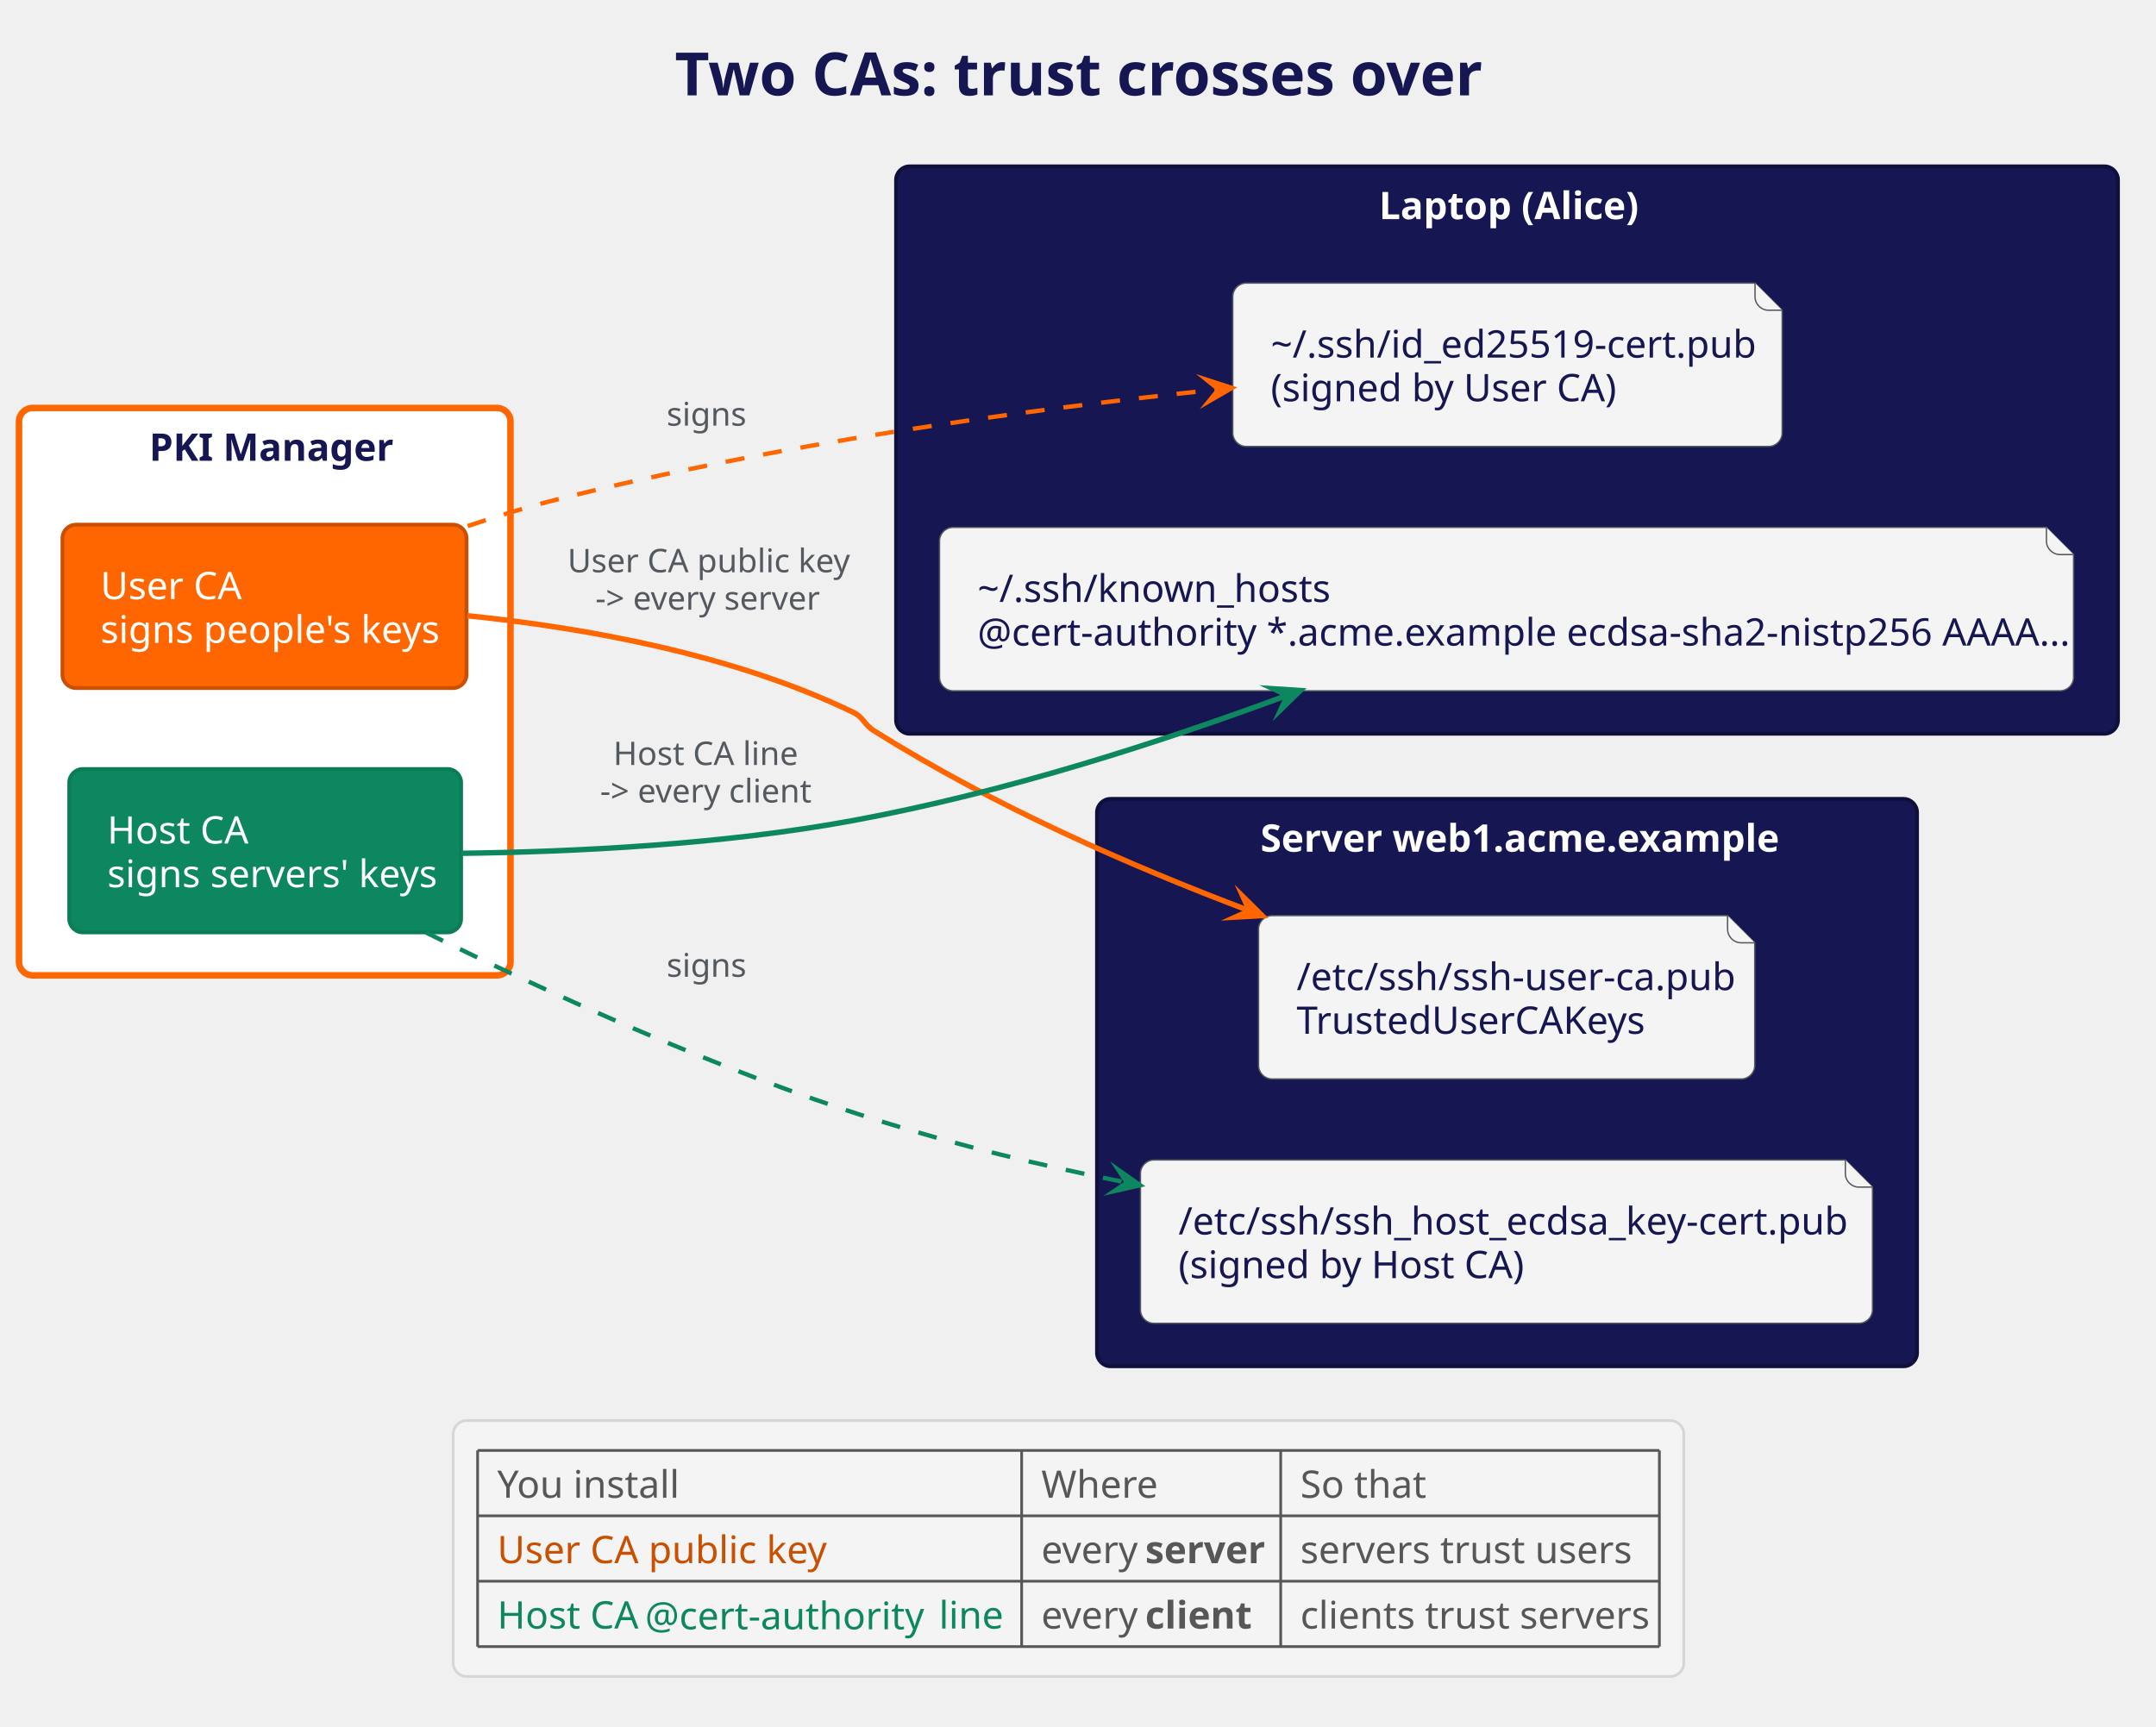
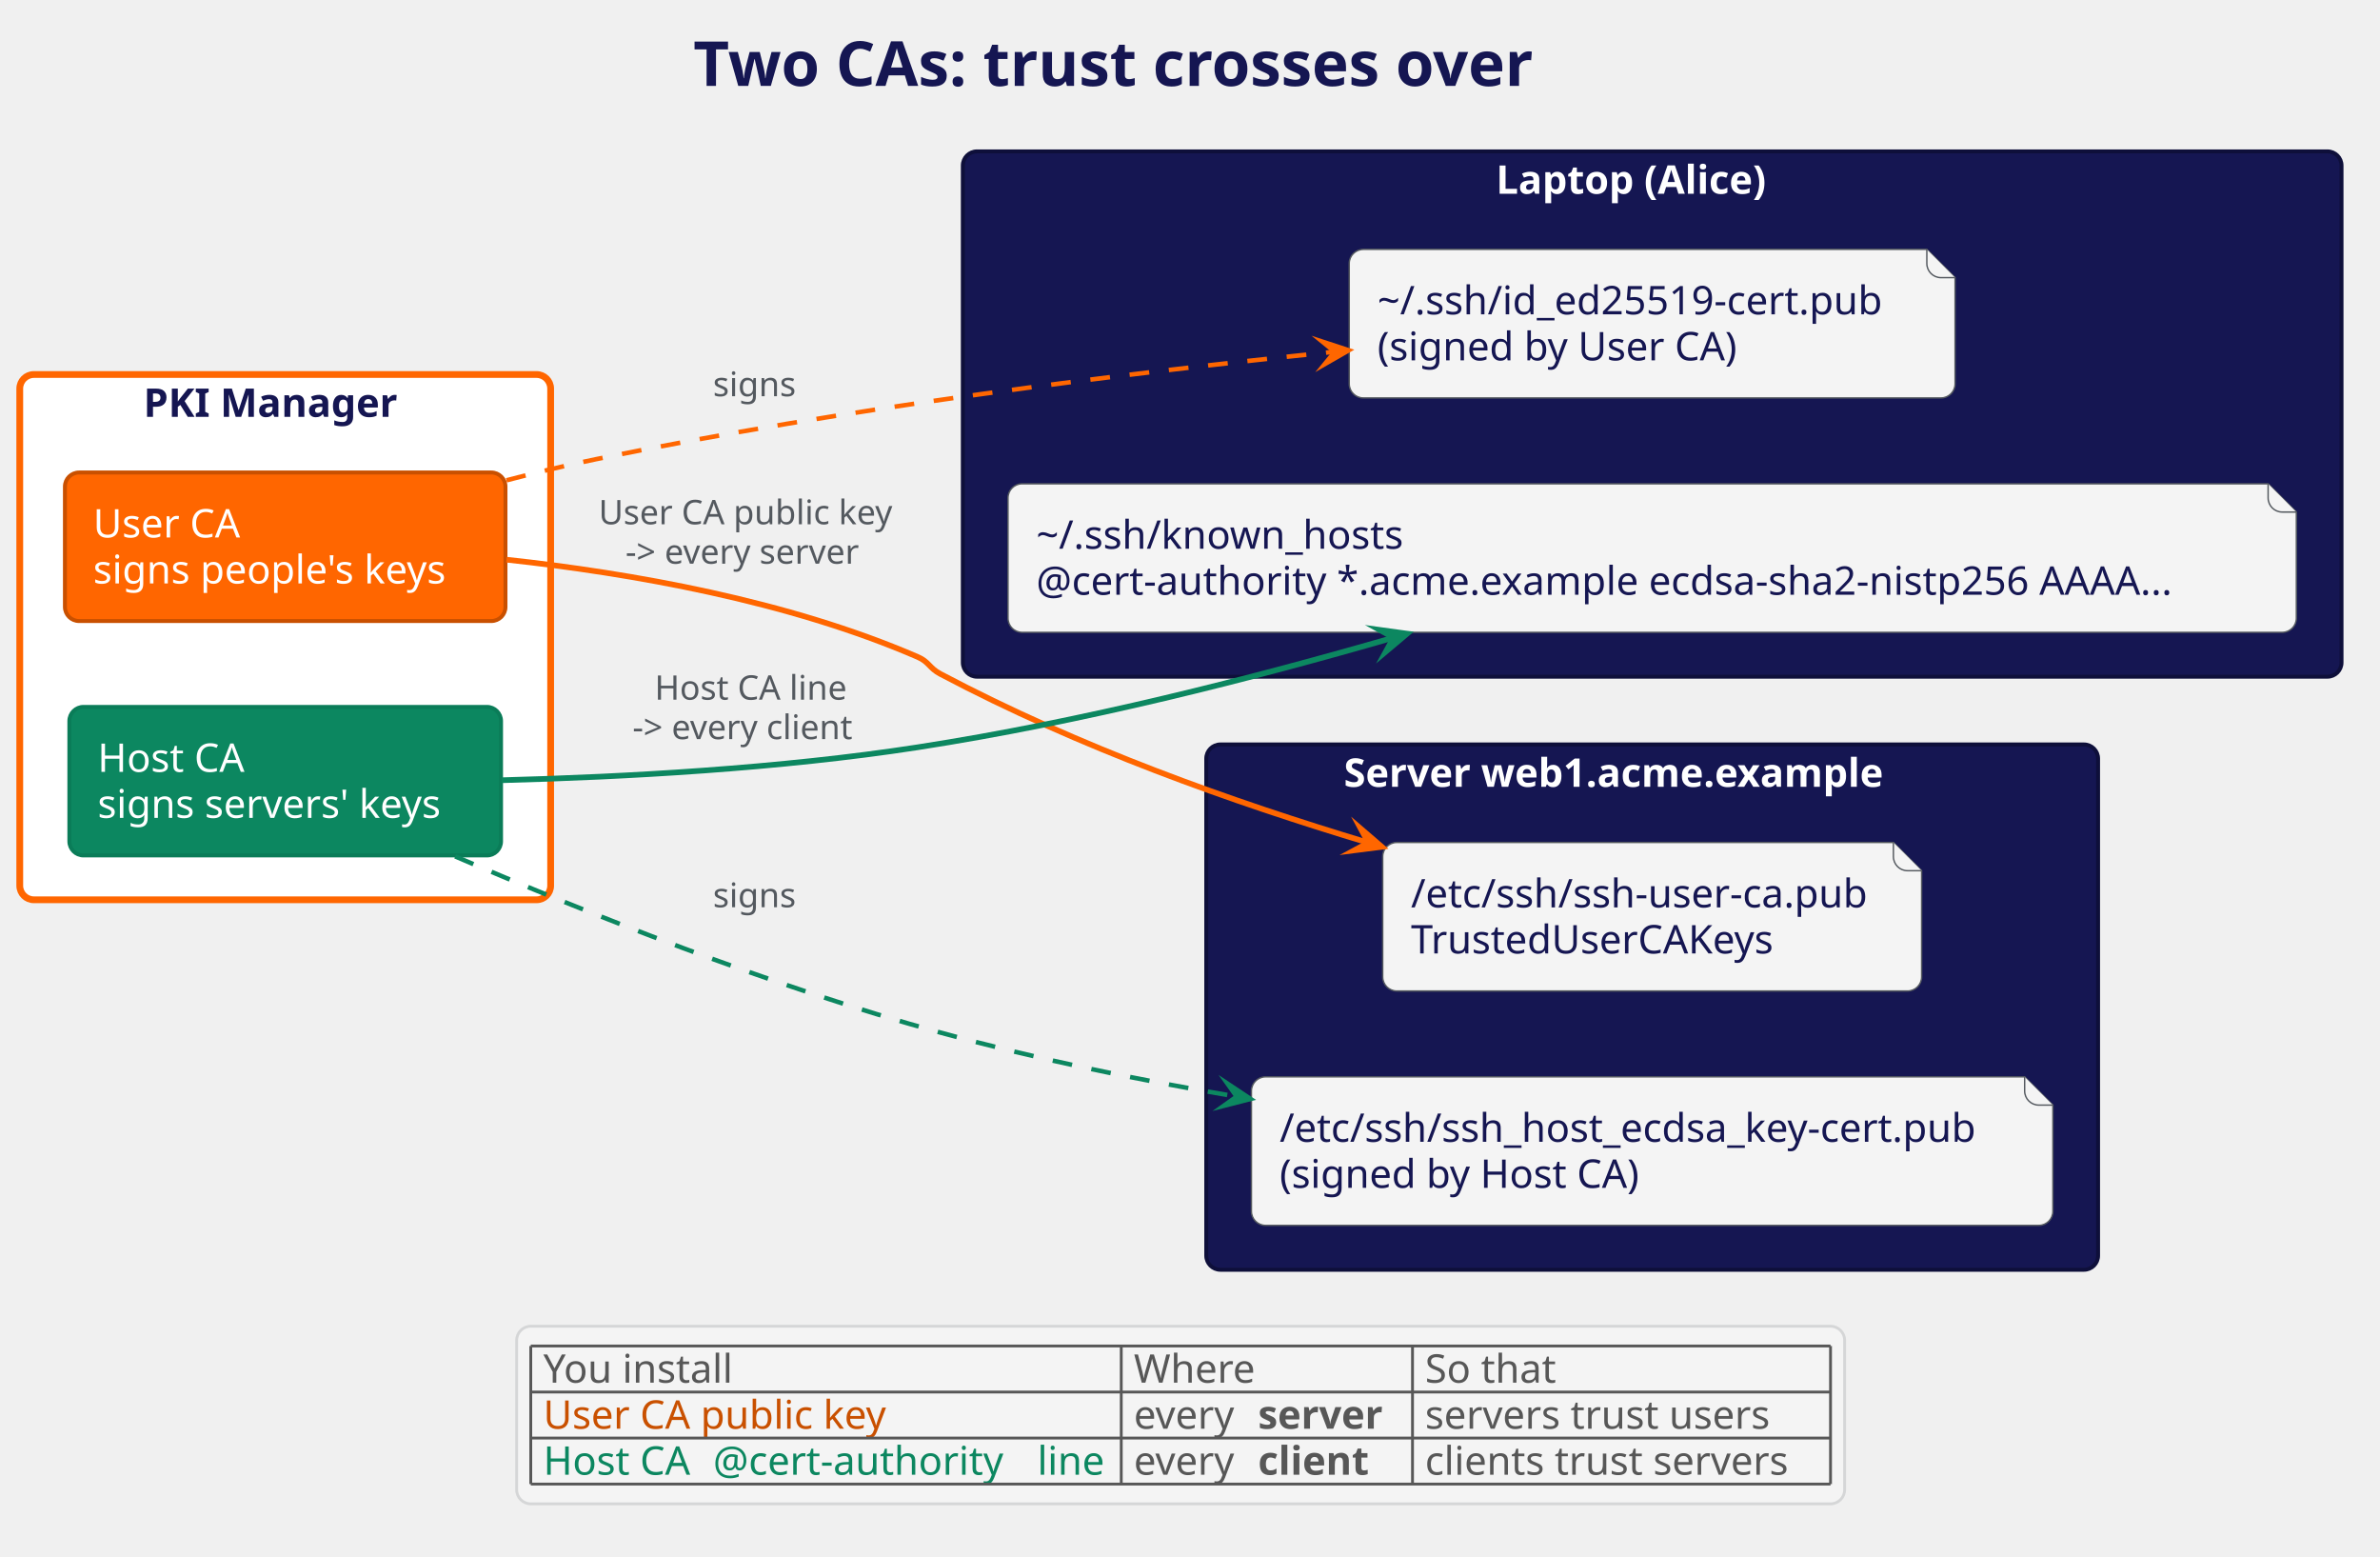
- <svg xmlns="http://www.w3.org/2000/svg" version="1.1" data-diagram-type="DESCRIPTION" style="width:794px;height:636px;background:#FFFFFF;" width="794px" height="636px" viewBox="0 0 794 636" zoomAndPan="magnify" preserveAspectRatio="none" contentStyleType="text/css">
+ <svg xmlns="http://www.w3.org/2000/svg" version="1.1" data-diagram-type="DESCRIPTION" style="width:843px;height:551px;background:#FFFFFF;" width="843px" height="551px" viewBox="0 0 843 551" zoomAndPan="magnify" preserveAspectRatio="none" contentStyleType="text/css">
  <defs />
  <g font-family="sans-serif" lengthAdjust="spacing">
-     <g class="title" data-source-line="2">
-       <text x="248.52" y="35.12" fill="#151652" font-size="22" textLength="289.961" font-weight="700" font-family="Ubuntu">Two CAs: trust crosses over</text>
+     <g class="title" data-source-line="177">
+       <text x="245.574" y="30.421" fill="#151652" font-size="22" textLength="345.222" font-weight="700" font-family="Ubuntu">Two CAs: trust crosses over</text>
    </g>
-     <g class="cluster" data-qualified-name="pki" id="ent0001" data-source-line="5">
-       <rect x="7" y="150.278" width="181" height="209" fill="#FFF" style="stroke:#F60;stroke-width:2.4;" rx="5" ry="5" />
-       <text x="54.968" y="169.718" fill="#151652" font-size="14" textLength="85.064" font-weight="700" font-family="Ubuntu">PKI Manager</text>
+     <g class="cluster" data-qualified-name="pki" id="ent0001" data-source-line="180">
+       <rect x="7" y="132.609" width="188.04" height="186" fill="#FFF" style="stroke:#F60;stroke-width:2.4;" rx="5" ry="5" />
+       <text x="50.817" y="147.604" fill="#151652" font-size="14" textLength="100.406" font-weight="700" font-family="Ubuntu">PKI Manager</text>
    </g>
-     <g class="cluster" data-qualified-name="laptop" id="ent0004" data-source-line="9">
-       <rect x="330" y="61.278" width="450" height="209" fill="#151652" style="stroke:#0E0F3A;stroke-width:1.4;" rx="5" ry="5" />
-       <text x="507.841" y="80.718" fill="#FFF" font-size="14" textLength="94.318" font-weight="700" font-family="Ubuntu">Laptop (Alice)</text>
+     <g class="cluster" data-qualified-name="laptop" id="ent0004" data-source-line="184">
+       <rect x="341.04" y="53.609" width="488.33" height="186" fill="#151652" style="stroke:#0E0F3A;stroke-width:1.4;" rx="5" ry="5" />
+       <text x="529.895" y="68.604" fill="#FFF" font-size="14" textLength="110.619" font-weight="700" font-family="Ubuntu">Laptop (Alice)</text>
    </g>
-     <g class="cluster" data-qualified-name="srv" id="ent0007" data-source-line="13">
-       <rect x="404" y="294.278" width="302" height="209" fill="#151652" style="stroke:#0E0F3A;stroke-width:1.4;" rx="5" ry="5" />
-       <text x="464.196" y="313.718" fill="#FFF" font-size="14" textLength="181.607" font-weight="700" font-family="Ubuntu">Server web1.acme.example</text>
+     <g class="cluster" data-qualified-name="srv" id="ent0007" data-source-line="188">
+       <rect x="427.26" y="263.609" width="315.88" height="186" fill="#151652" style="stroke:#0E0F3A;stroke-width:1.4;" rx="5" ry="5" />
+       <text x="475.992" y="278.604" fill="#FFF" font-size="14" textLength="218.415" font-weight="700" font-family="Ubuntu">Server web1.acme.example</text>
    </g>
-     <g class="entity" data-qualified-name="pki.uca" id="ent0002" data-source-line="6">
-       <rect x="23" y="193.278" width="148.806" height="60.172" fill="#F60" style="stroke:#C95000;stroke-width:1.4;" rx="5" ry="5" />
-       <text x="37" y="220.718" fill="#FFF" font-size="14" textLength="50.302" font-family="Ubuntu">User CA</text>
-       <text x="37" y="236.804" fill="#FFF" font-size="14" textLength="120.806" font-family="Ubuntu">signs people's keys</text>
+     <g class="entity" data-qualified-name="pki.uca" id="ent0002" data-source-line="181">
+       <rect x="23" y="167.309" width="156.035" height="52.594" fill="#F60" style="stroke:#C95000;stroke-width:1.4;" rx="5" ry="5" />
+       <text x="33" y="190.304" fill="#FFF" font-size="14" textLength="55.713" font-family="Ubuntu">User CA</text>
+       <text x="33" y="206.601" fill="#FFF" font-size="14" textLength="136.035" font-family="Ubuntu">signs people's keys</text>
    </g>
-     <g class="entity" data-qualified-name="pki.hca" id="ent0003" data-source-line="7">
-       <rect x="25.5" y="283.278" width="144.312" height="60.172" fill="#0C8760" style="stroke:#0A7C58;stroke-width:1.4;" rx="5" ry="5" />
-       <text x="39.5" y="310.718" fill="#FFF" font-size="14" textLength="51.198" font-family="Ubuntu">Host CA</text>
-       <text x="39.5" y="326.804" fill="#FFF" font-size="14" textLength="116.312" font-family="Ubuntu">signs servers' keys</text>
+     <g class="entity" data-qualified-name="pki.hca" id="ent0003" data-source-line="182">
+       <rect x="24.57" y="250.309" width="152.897" height="52.594" fill="#0C8760" style="stroke:#0A7C58;stroke-width:1.4;" rx="5" ry="5" />
+       <text x="34.57" y="273.304" fill="#FFF" font-size="14" textLength="55.679" font-family="Ubuntu">Host CA</text>
+       <text x="34.57" y="289.601" fill="#FFF" font-size="14" textLength="132.897" font-family="Ubuntu">signs servers' keys</text>
    </g>
-     <g class="entity" data-qualified-name="laptop.kh" id="ent0005" data-source-line="10">
-       <path d="M346,199.278 L346,249.45 A5,5 0 0 0 351,254.45 L758.647,254.45 A5,5 0 0 0 763.647,249.45 L763.647,204.278 L753.647,194.278 L351,194.278 A5,5 0 0 0 346,199.278" style="stroke:#54595F;stroke-width:0.5;" fill="#F4F4F4" />
-       <path d="M753.647,194.278 L753.647,199.278 A5,5 0 0 0 758.647,204.278 L763.647,204.278" style="stroke:#54595F;stroke-width:0.5;" fill="#F4F4F4" />
-       <text x="360" y="221.718" fill="#151652" font-size="14" textLength="126.349" font-family="Ubuntu">~/.ssh/known_hosts</text>
-       <text x="360" y="237.804" fill="#151652" font-size="14" textLength="389.647" font-family="Ubuntu">@cert-authority *.acme.example ecdsa-sha2-nistp256 AAAA...</text>
+     <g class="entity" data-qualified-name="laptop.kh" id="ent0005" data-source-line="185">
+       <path d="M357.04,176.309 L357.04,218.903 A5,5 0 0 0 362.04,223.903 L808.371,223.903 A5,5 0 0 0 813.371,218.903 L813.371,181.309 L803.371,171.309 L362.04,171.309 A5,5 0 0 0 357.04,176.309" style="stroke:#54595F;stroke-width:0.5;" fill="#F4F4F4" />
+       <path d="M803.371,171.309 L803.371,176.309 A5,5 0 0 0 808.371,181.309 L813.371,181.309" style="stroke:#54595F;stroke-width:0.5;" fill="#F4F4F4" />
+       <text x="367.04" y="194.304" fill="#151652" font-size="14" textLength="139.46" font-family="Ubuntu">~/.ssh/known_hosts</text>
+       <text x="367.04" y="210.601" fill="#151652" font-size="14" textLength="436.331" font-family="Ubuntu">@cert-authority *.acme.example ecdsa-sha2-nistp256 AAAA...</text>
    </g>
-     <g class="entity" data-qualified-name="laptop.ucert" id="ent0006" data-source-line="11">
-       <path d="M454,109.278 L454,159.45 A5,5 0 0 0 459,164.45 L651.327,164.45 A5,5 0 0 0 656.327,159.45 L656.327,114.278 L646.327,104.278 L459,104.278 A5,5 0 0 0 454,109.278" style="stroke:#54595F;stroke-width:0.5;" fill="#F4F4F4" />
-       <path d="M646.327,104.278 L646.327,109.278 A5,5 0 0 0 651.327,114.278 L656.327,114.278" style="stroke:#54595F;stroke-width:0.5;" fill="#F4F4F4" />
-       <text x="468" y="131.718" fill="#151652" font-size="14" textLength="174.327" font-family="Ubuntu">~/.ssh/id_ed25519-cert.pub</text>
-       <text x="468" y="147.804" fill="#151652" font-size="14" textLength="123.032" font-family="Ubuntu">(signed by User CA)</text>
+     <g class="entity" data-qualified-name="laptop.ucert" id="ent0006" data-source-line="186">
+       <path d="M477.9,93.309 L477.9,135.903 A5,5 0 0 0 482.9,140.903 L687.492,140.903 A5,5 0 0 0 692.492,135.903 L692.492,98.309 L682.492,88.309 L482.9,88.309 A5,5 0 0 0 477.9,93.309" style="stroke:#54595F;stroke-width:0.5;" fill="#F4F4F4" />
+       <path d="M682.492,88.309 L682.492,93.309 A5,5 0 0 0 687.492,98.309 L692.492,98.309" style="stroke:#54595F;stroke-width:0.5;" fill="#F4F4F4" />
+       <text x="487.9" y="111.304" fill="#151652" font-size="14" textLength="194.592" font-family="Ubuntu">~/.ssh/id_ed25519-cert.pub</text>
+       <text x="487.9" y="127.601" fill="#151652" font-size="14" textLength="139.152" font-family="Ubuntu">(signed by User CA)</text>
    </g>
-     <g class="entity" data-qualified-name="srv.tuk" id="ent0008" data-source-line="14">
-       <path d="M463.5,342.278 L463.5,392.45 A5,5 0 0 0 468.5,397.45 L641.227,397.45 A5,5 0 0 0 646.227,392.45 L646.227,347.278 L636.227,337.278 L468.5,337.278 A5,5 0 0 0 463.5,342.278" style="stroke:#54595F;stroke-width:0.5;" fill="#F4F4F4" />
-       <path d="M636.227,337.278 L636.227,342.278 A5,5 0 0 0 641.227,347.278 L646.227,347.278" style="stroke:#54595F;stroke-width:0.5;" fill="#F4F4F4" />
-       <text x="477.5" y="364.718" fill="#151652" font-size="14" textLength="154.727" font-family="Ubuntu">/etc/ssh/ssh-user-ca.pub</text>
-       <text x="477.5" y="380.804" fill="#151652" font-size="14" textLength="126.196" font-family="Ubuntu">TrustedUserCAKeys</text>
+     <g class="entity" data-qualified-name="srv.tuk" id="ent0008" data-source-line="189">
+       <path d="M489.76,303.309 L489.76,345.903 A5,5 0 0 0 494.76,350.903 L675.645,350.903 A5,5 0 0 0 680.645,345.903 L680.645,308.309 L670.645,298.309 L494.76,298.309 A5,5 0 0 0 489.76,303.309" style="stroke:#54595F;stroke-width:0.5;" fill="#F4F4F4" />
+       <path d="M670.645,298.309 L670.645,303.309 A5,5 0 0 0 675.645,308.309 L680.645,308.309" style="stroke:#54595F;stroke-width:0.5;" fill="#F4F4F4" />
+       <text x="499.76" y="321.304" fill="#151652" font-size="14" textLength="170.885" font-family="Ubuntu">/etc/ssh/ssh-user-ca.pub</text>
+       <text x="499.76" y="337.601" fill="#151652" font-size="14" textLength="138.1" font-family="Ubuntu">TrustedUserCAKeys</text>
    </g>
-     <g class="entity" data-qualified-name="srv.hcert" id="ent0009" data-source-line="15">
-       <path d="M420,432.278 L420,482.45 A5,5 0 0 0 425,487.45 L684.597,487.45 A5,5 0 0 0 689.597,482.45 L689.597,437.278 L679.597,427.278 L425,427.278 A5,5 0 0 0 420,432.278" style="stroke:#54595F;stroke-width:0.5;" fill="#F4F4F4" />
-       <path d="M679.597,427.278 L679.597,432.278 A5,5 0 0 0 684.597,437.278 L689.597,437.278" style="stroke:#54595F;stroke-width:0.5;" fill="#F4F4F4" />
-       <text x="434" y="454.718" fill="#151652" font-size="14" textLength="241.597" font-family="Ubuntu">/etc/ssh/ssh_host_ecdsa_key-cert.pub</text>
-       <text x="434" y="470.804" fill="#151652" font-size="14" textLength="123.928" font-family="Ubuntu">(signed by Host CA)</text>
+     <g class="entity" data-qualified-name="srv.hcert" id="ent0009" data-source-line="190">
+       <path d="M443.26,386.309 L443.26,428.903 A5,5 0 0 0 448.26,433.903 L722.134,433.903 A5,5 0 0 0 727.134,428.903 L727.134,391.309 L717.134,381.309 L448.26,381.309 A5,5 0 0 0 443.26,386.309" style="stroke:#54595F;stroke-width:0.5;" fill="#F4F4F4" />
+       <path d="M717.134,381.309 L717.134,386.309 A5,5 0 0 0 722.134,391.309 L727.134,391.309" style="stroke:#54595F;stroke-width:0.5;" fill="#F4F4F4" />
+       <text x="453.26" y="404.304" fill="#151652" font-size="14" textLength="263.874" font-family="Ubuntu">/etc/ssh/ssh_host_ecdsa_key-cert.pub</text>
+       <text x="453.26" y="420.601" fill="#151652" font-size="14" textLength="139.118" font-family="Ubuntu">(signed by Host CA)</text>
    </g>
-     <g class="link" data-entity-1="ent0002" data-entity-2="ent0008" id="lnk10" data-source-line="17" data-link-type="dependency">
-       <path d="M172.11,226.808 C215.23,231.218 269.73,240.948 314,262.278 C318.26,264.328 318,266.768 322,269.278 C366.48,297.118 415.554,318.618 460.124,335.488" style="stroke:#F60;stroke-width:2;" fill="none" id="uca-to-tuk" />
-       <polygon points="464.8,337.258,457.799,330.331,460.124,335.488,454.967,337.813,464.8,337.258" fill="#F60" style="stroke:#F60;stroke-width:2;stroke-linejoin:miter;stroke-miterlimit:10;" />
-       <text x="209" y="210.798" fill="#54595F" font-size="12" textLength="100.513" font-family="Ubuntu">User CA public key</text>
-       <text x="219.26" y="224.586" fill="#54595F" font-size="12" textLength="79.993" font-family="Ubuntu">-&gt; every server</text>
+     <g class="link" data-entity-1="ent0002" data-entity-2="ent0008" id="lnk10" data-source-line="192" data-link-type="dependency">
+       <path d="M179.41,198.179 C223.54,202.959 279.04,212.709 325.04,232.609 C329.11,234.369 329.11,236.529 333.04,238.609 C382.33,264.689 436.352,283.89 484.662,298.41" style="stroke:#F60;stroke-width:2;" fill="none" id="uca-to-tuk" />
+       <polygon points="489.45,299.849,481.982,293.428,484.662,298.41,479.68,301.09,489.45,299.849" fill="#F60" style="stroke:#F60;stroke-width:2;stroke-linejoin:miter;stroke-miterlimit:10;" />
+       <text x="212.04" y="185.628" fill="#54595F" font-size="12" textLength="112.922" font-family="Ubuntu">User CA public key</text>
+       <text x="221.55" y="199.597" fill="#54595F" font-size="12" textLength="93.902" font-family="Ubuntu">-&gt; every server</text>
    </g>
-     <g class="link" data-entity-1="ent0003" data-entity-2="ent0005" id="lnk11" data-source-line="18" data-link-type="dependency">
-       <path d="M169.9,314.318 C212.13,313.778 266.48,311.058 314,302.278 C370.55,291.838 427.51,273.331 474.16,256.091" style="stroke:#0C8760;stroke-width:2;" fill="none" id="hca-to-kh" />
-       <polygon points="478.85,254.358,469.021,253.726,474.16,256.091,471.795,261.23,478.85,254.358" fill="#0C8760" style="stroke:#0C8760;stroke-width:2;stroke-linejoin:miter;stroke-miterlimit:10;" />
-       <text x="225.842" y="281.798" fill="#54595F" font-size="12" textLength="66.564" font-family="Ubuntu">Host CA line</text>
-       <text x="221" y="295.586" fill="#54595F" font-size="12" textLength="76.249" font-family="Ubuntu">-&gt; every client</text>
+     <g class="link" data-entity-1="ent0003" data-entity-2="ent0005" id="lnk11" data-source-line="193" data-link-type="dependency">
+       <path d="M177.76,276.269 C221.1,275.139 276.37,272.129 325.04,264.609 C383.71,255.539 443.556,240.227 493.606,225.767" style="stroke:#0C8760;stroke-width:2;" fill="none" id="hca-to-kh" />
+       <polygon points="498.41,224.379,488.653,223.035,493.606,225.767,490.874,230.72,498.41,224.379" fill="#0C8760" style="stroke:#0C8760;stroke-width:2;stroke-linejoin:miter;stroke-miterlimit:10;" />
+       <text x="231.88" y="247.748" fill="#54595F" font-size="12" textLength="73.195" font-family="Ubuntu">Host CA line</text>
+       <text x="224.04" y="261.717" fill="#54595F" font-size="12" textLength="88.875" font-family="Ubuntu">-&gt; every client</text>
    </g>
-     <g class="link" data-entity-1="ent0002" data-entity-2="ent0006" id="lnk12" data-source-line="19" data-link-type="dependency">
-       <path d="M172.23,193.778 C182.78,190.218 193.59,186.918 204,184.278 C286.86,163.298 378.158,150.873 448.738,143.423" style="stroke:#F60;stroke-width:1.6;stroke-dasharray:7,7;" fill="none" id="uca-to-ucert" />
-       <polygon points="453.71,142.898,444.34,139.865,448.738,143.423,445.18,147.821,453.71,142.898" fill="#F60" style="stroke:#F60;stroke-width:1.6;stroke-linejoin:miter;stroke-miterlimit:10;" />
-       <text x="245.5" y="156.798" fill="#54595F" font-size="12" textLength="27.564" font-family="Ubuntu">signs</text>
+     <g class="link" data-entity-1="ent0002" data-entity-2="ent0006" id="lnk12" data-source-line="194" data-link-type="dependency">
+       <path d="M179.38,170.079 C189.96,167.309 200.72,164.729 211.04,162.609 C300.13,144.319 397.736,132.228 472.776,124.548" style="stroke:#F60;stroke-width:1.6;stroke-dasharray:7,7;" fill="none" id="uca-to-ucert" />
+       <polygon points="477.75,124.039,468.39,120.976,472.776,124.548,469.204,128.935,477.75,124.039" fill="#F60" style="stroke:#F60;stroke-width:1.6;stroke-linejoin:miter;stroke-miterlimit:10;" />
+       <text x="252.54" y="140.298" fill="#54595F" font-size="12" textLength="31.061" font-family="Ubuntu">signs</text>
    </g>
-     <g class="link" data-entity-1="ent0003" data-entity-2="ent0009" id="lnk13" data-source-line="20" data-link-type="dependency">
-       <path d="M156.85,343.488 C201.15,365.338 264.1,394.098 322,412.278 C353.22,422.078 382.596,429.172 415.006,435.622" style="stroke:#0C8760;stroke-width:1.6;stroke-dasharray:7,7;" fill="none" id="hca-to-hcert" />
-       <polygon points="419.91,436.598,411.864,430.918,415.006,435.622,410.302,438.764,419.91,436.598" fill="#0C8760" style="stroke:#0C8760;stroke-width:1.6;stroke-linejoin:miter;stroke-miterlimit:10;" />
-       <text x="245.5" y="359.798" fill="#54595F" font-size="12" textLength="27.564" font-family="Ubuntu">signs</text>
+     <g class="link" data-entity-1="ent0003" data-entity-2="ent0009" id="lnk13" data-source-line="195" data-link-type="dependency">
+       <path d="M161.22,303.239 C207.24,322.999 273.12,349.239 333.04,365.609 C368.22,375.219 401.88,382.163 438.03,388.293" style="stroke:#0C8760;stroke-width:1.6;stroke-dasharray:7,7;" fill="none" id="hca-to-hcert" />
+       <polygon points="442.96,389.129,434.755,383.681,438.03,388.293,433.418,391.568,442.96,389.129" fill="#0C8760" style="stroke:#0C8760;stroke-width:1.6;stroke-linejoin:miter;stroke-miterlimit:10;" />
+       <text x="252.54" y="321.248" fill="#54595F" font-size="12" textLength="31.061" font-family="Ubuntu">signs</text>
    </g>
-     <g class="legend" data-source-line="21">
-       <rect x="166.89" y="523.278" width="453.22" height="94.258" fill="#F4F4F4" style="stroke:#D5D6D7;stroke-width:1;" rx="5" ry="5" />
-       <text x="183.124" y="551.718" fill="#575757" font-size="14" textLength="66.304" font-family="Ubuntu">You install</text>
-       <text x="383.483" y="551.718" fill="#575757" font-size="14" textLength="42.056" font-family="Ubuntu">Where</text>
-       <text x="478.885" y="551.718" fill="#575757" font-size="14" textLength="45.5" font-family="Ubuntu">So that</text>
-       <text x="179.89" y="575.804" fill="#575757" font-size="14" font-family="Ubuntu"> </text>
-       <text x="183.124" y="575.804" fill="#C95000" font-size="14" textLength="117.264" font-family="Ubuntu">User CA public key</text>
-       <text x="300.387" y="575.804" fill="#575757" font-size="14" font-family="Ubuntu"> </text>
-       <text x="383.483" y="575.804" fill="#575757" font-size="14" textLength="35.042" font-family="Ubuntu">every</text>
-       <text x="421.759" y="575.804" fill="#575757" font-size="14" textLength="42.658" font-weight="700" font-family="Ubuntu">server</text>
-       <text x="464.417" y="575.804" fill="#575757" font-size="14" font-family="Ubuntu"> </text>
-       <text x="478.885" y="575.804" fill="#575757" font-size="14" textLength="117.138" font-family="Ubuntu">servers trust users</text>
-       <text x="179.89" y="599.89" fill="#575757" font-size="14" font-family="Ubuntu"> </text>
-       <text x="183.124" y="599.89" fill="#0C8760" font-size="14" textLength="51.198" font-family="Ubuntu">Host CA</text>
-       <text x="237.556" y="600.156" fill="#0C8760" font-size="14" textLength="105" font-family="'Ubuntu Mono'">@cert-authority</text>
-       <text x="345.789" y="599.89" fill="#0C8760" font-size="14" textLength="23.226" font-family="Ubuntu">line</text>
-       <text x="369.015" y="599.89" fill="#575757" font-size="14" font-family="Ubuntu"> </text>
-       <text x="383.483" y="599.89" fill="#575757" font-size="14" textLength="35.042" font-family="Ubuntu">every</text>
-       <text x="421.759" y="599.89" fill="#575757" font-size="14" textLength="38.108" font-weight="700" font-family="Ubuntu">client</text>
-       <text x="459.867" y="599.89" fill="#575757" font-size="14" font-family="Ubuntu"> </text>
-       <text x="478.885" y="599.89" fill="#575757" font-size="14" textLength="124.992" font-family="Ubuntu">clients trust servers</text>
-       <line x1="175.89" y1="534.278" x2="611.11" y2="534.278" style="stroke:#575757;stroke-width:1;" />
-       <line x1="175.89" y1="558.364" x2="611.11" y2="558.364" style="stroke:#575757;stroke-width:1;" />
-       <line x1="175.89" y1="582.45" x2="611.11" y2="582.45" style="stroke:#575757;stroke-width:1;" />
-       <line x1="175.89" y1="606.536" x2="611.11" y2="606.536" style="stroke:#575757;stroke-width:1;" />
-       <line x1="175.89" y1="534.278" x2="175.89" y2="606.536" style="stroke:#575757;stroke-width:1;" />
-       <line x1="376.249" y1="534.278" x2="376.249" y2="606.536" style="stroke:#575757;stroke-width:1;" />
-       <line x1="471.651" y1="534.278" x2="471.651" y2="606.536" style="stroke:#575757;stroke-width:1;" />
-       <line x1="611.11" y1="534.278" x2="611.11" y2="606.536" style="stroke:#575757;stroke-width:1;" />
+     <g class="legend" data-source-line="196">
+       <rect x="182.998" y="469.609" width="470.373" height="62.891" fill="#F4F4F4" style="stroke:#D5D6D7;stroke-width:1;" rx="5" ry="5" />
+       <text x="192.449" y="489.604" fill="#575757" font-size="14" textLength="72.345" font-family="Ubuntu">You install</text>
+       <text x="401.601" y="489.604" fill="#575757" font-size="14" textLength="45.698" font-family="Ubuntu">Where</text>
+       <text x="504.762" y="489.604" fill="#575757" font-size="14" textLength="50.333" font-family="Ubuntu">So that</text>
+       <text x="187.998" y="505.901" fill="#575757" font-size="14" font-family="Ubuntu"> </text>
+       <text x="192.449" y="505.901" fill="#C95000" font-size="14" textLength="131.742" font-family="Ubuntu">User CA public key</text>
+       <text x="324.191" y="505.901" fill="#575757" font-size="14" font-family="Ubuntu"> </text>
+       <text x="401.601" y="505.901" fill="#575757" font-size="14" textLength="39.553" font-family="Ubuntu">every</text>
+       <text x="445.604" y="505.901" fill="#575757" font-size="14" textLength="50.258" font-weight="700" font-family="Ubuntu">server</text>
+       <text x="495.862" y="505.901" fill="#575757" font-size="14" font-family="Ubuntu"> </text>
+       <text x="504.762" y="505.901" fill="#575757" font-size="14" textLength="131.243" font-family="Ubuntu">servers trust users</text>
+       <text x="187.998" y="522.198" fill="#575757" font-size="14" font-family="Ubuntu"> </text>
+       <text x="192.449" y="522.198" fill="#0C8760" font-size="14" textLength="55.679" font-family="Ubuntu">Host CA</text>
+       <text x="252.578" y="522.198" fill="#0C8760" font-size="14" textLength="110.407" font-family="'Ubuntu Mono'">@cert-authority</text>
+       <text x="367.435" y="522.198" fill="#0C8760" font-size="14" textLength="25.266" font-family="Ubuntu">line</text>
+       <text x="392.701" y="522.198" fill="#575757" font-size="14" font-family="Ubuntu"> </text>
+       <text x="401.601" y="522.198" fill="#575757" font-size="14" textLength="39.553" font-family="Ubuntu">every</text>
+       <text x="445.604" y="522.198" fill="#575757" font-size="14" textLength="44.051" font-weight="700" font-family="Ubuntu">client</text>
+       <text x="489.655" y="522.198" fill="#575757" font-size="14" font-family="Ubuntu"> </text>
+       <text x="504.762" y="522.198" fill="#575757" font-size="14" textLength="139.159" font-family="Ubuntu">clients trust servers</text>
+       <line x1="187.998" y1="476.609" x2="648.372" y2="476.609" style="stroke:#575757;stroke-width:1;" />
+       <line x1="187.998" y1="492.906" x2="648.372" y2="492.906" style="stroke:#575757;stroke-width:1;" />
+       <line x1="187.998" y1="509.203" x2="648.372" y2="509.203" style="stroke:#575757;stroke-width:1;" />
+       <line x1="187.998" y1="525.5" x2="648.372" y2="525.5" style="stroke:#575757;stroke-width:1;" />
+       <line x1="187.998" y1="476.609" x2="187.998" y2="525.5" style="stroke:#575757;stroke-width:1;" />
+       <line x1="397.151" y1="476.609" x2="397.151" y2="525.5" style="stroke:#575757;stroke-width:1;" />
+       <line x1="500.312" y1="476.609" x2="500.312" y2="525.5" style="stroke:#575757;stroke-width:1;" />
+       <line x1="648.372" y1="476.609" x2="648.372" y2="525.5" style="stroke:#575757;stroke-width:1;" />
    </g>
  </g>
</svg>
